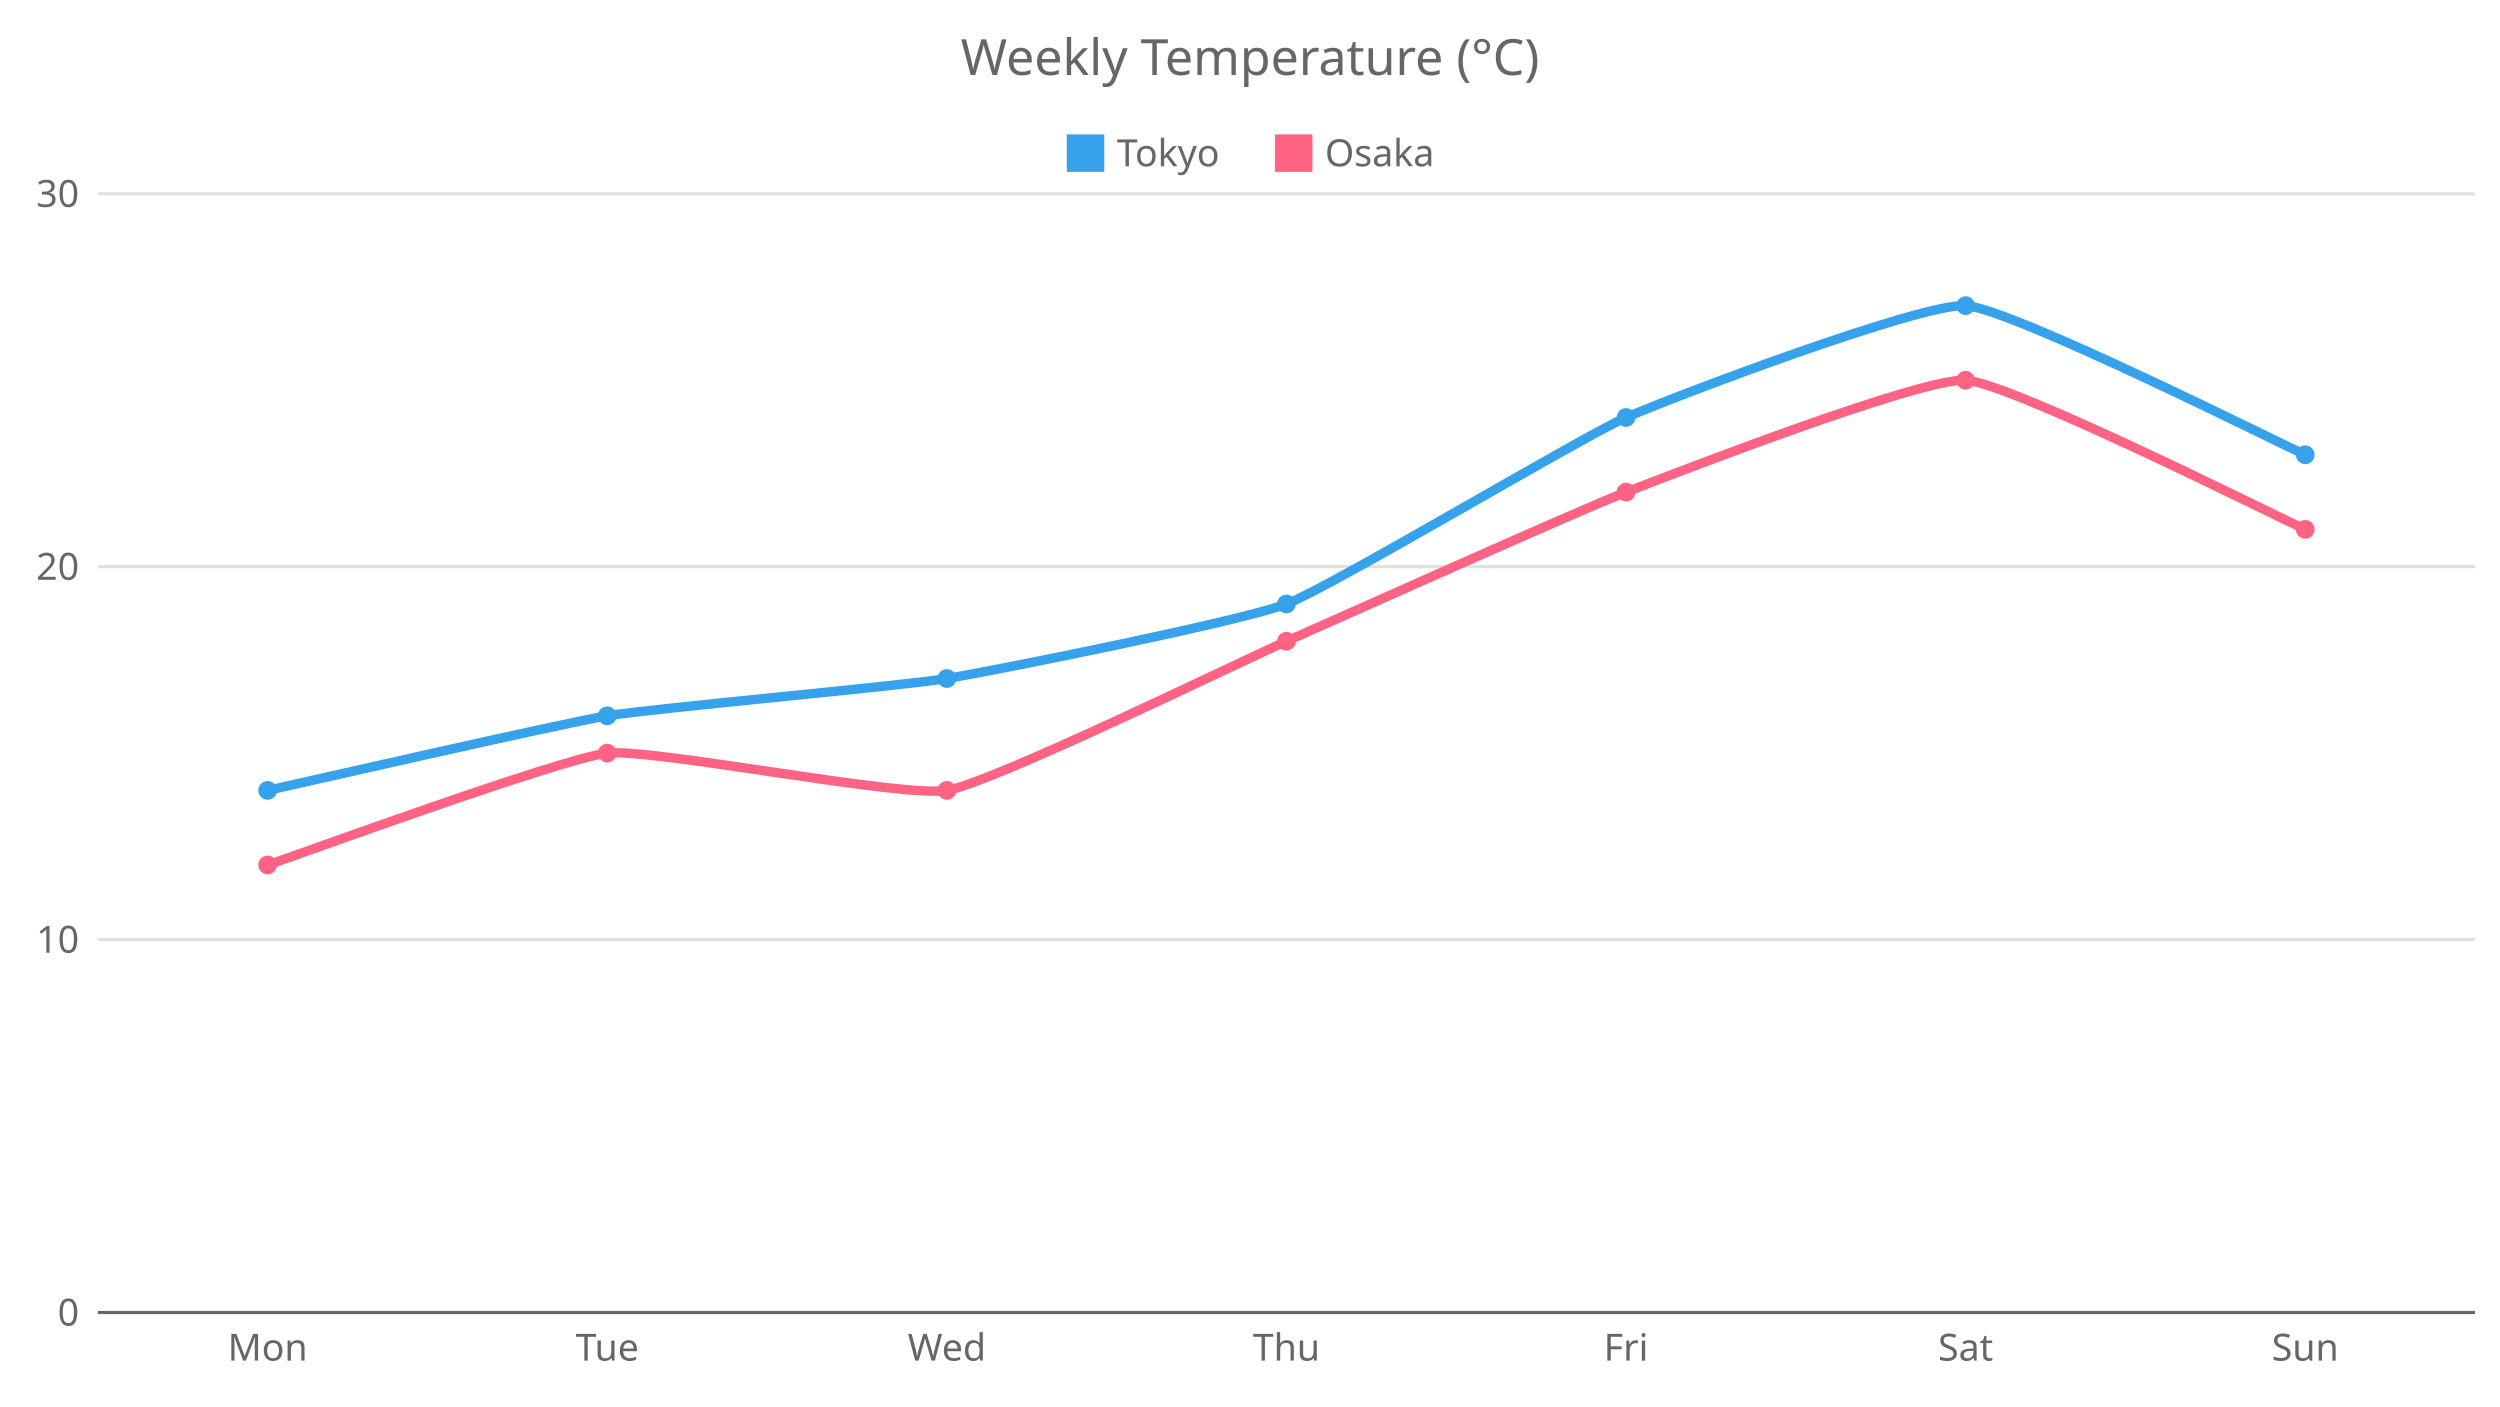
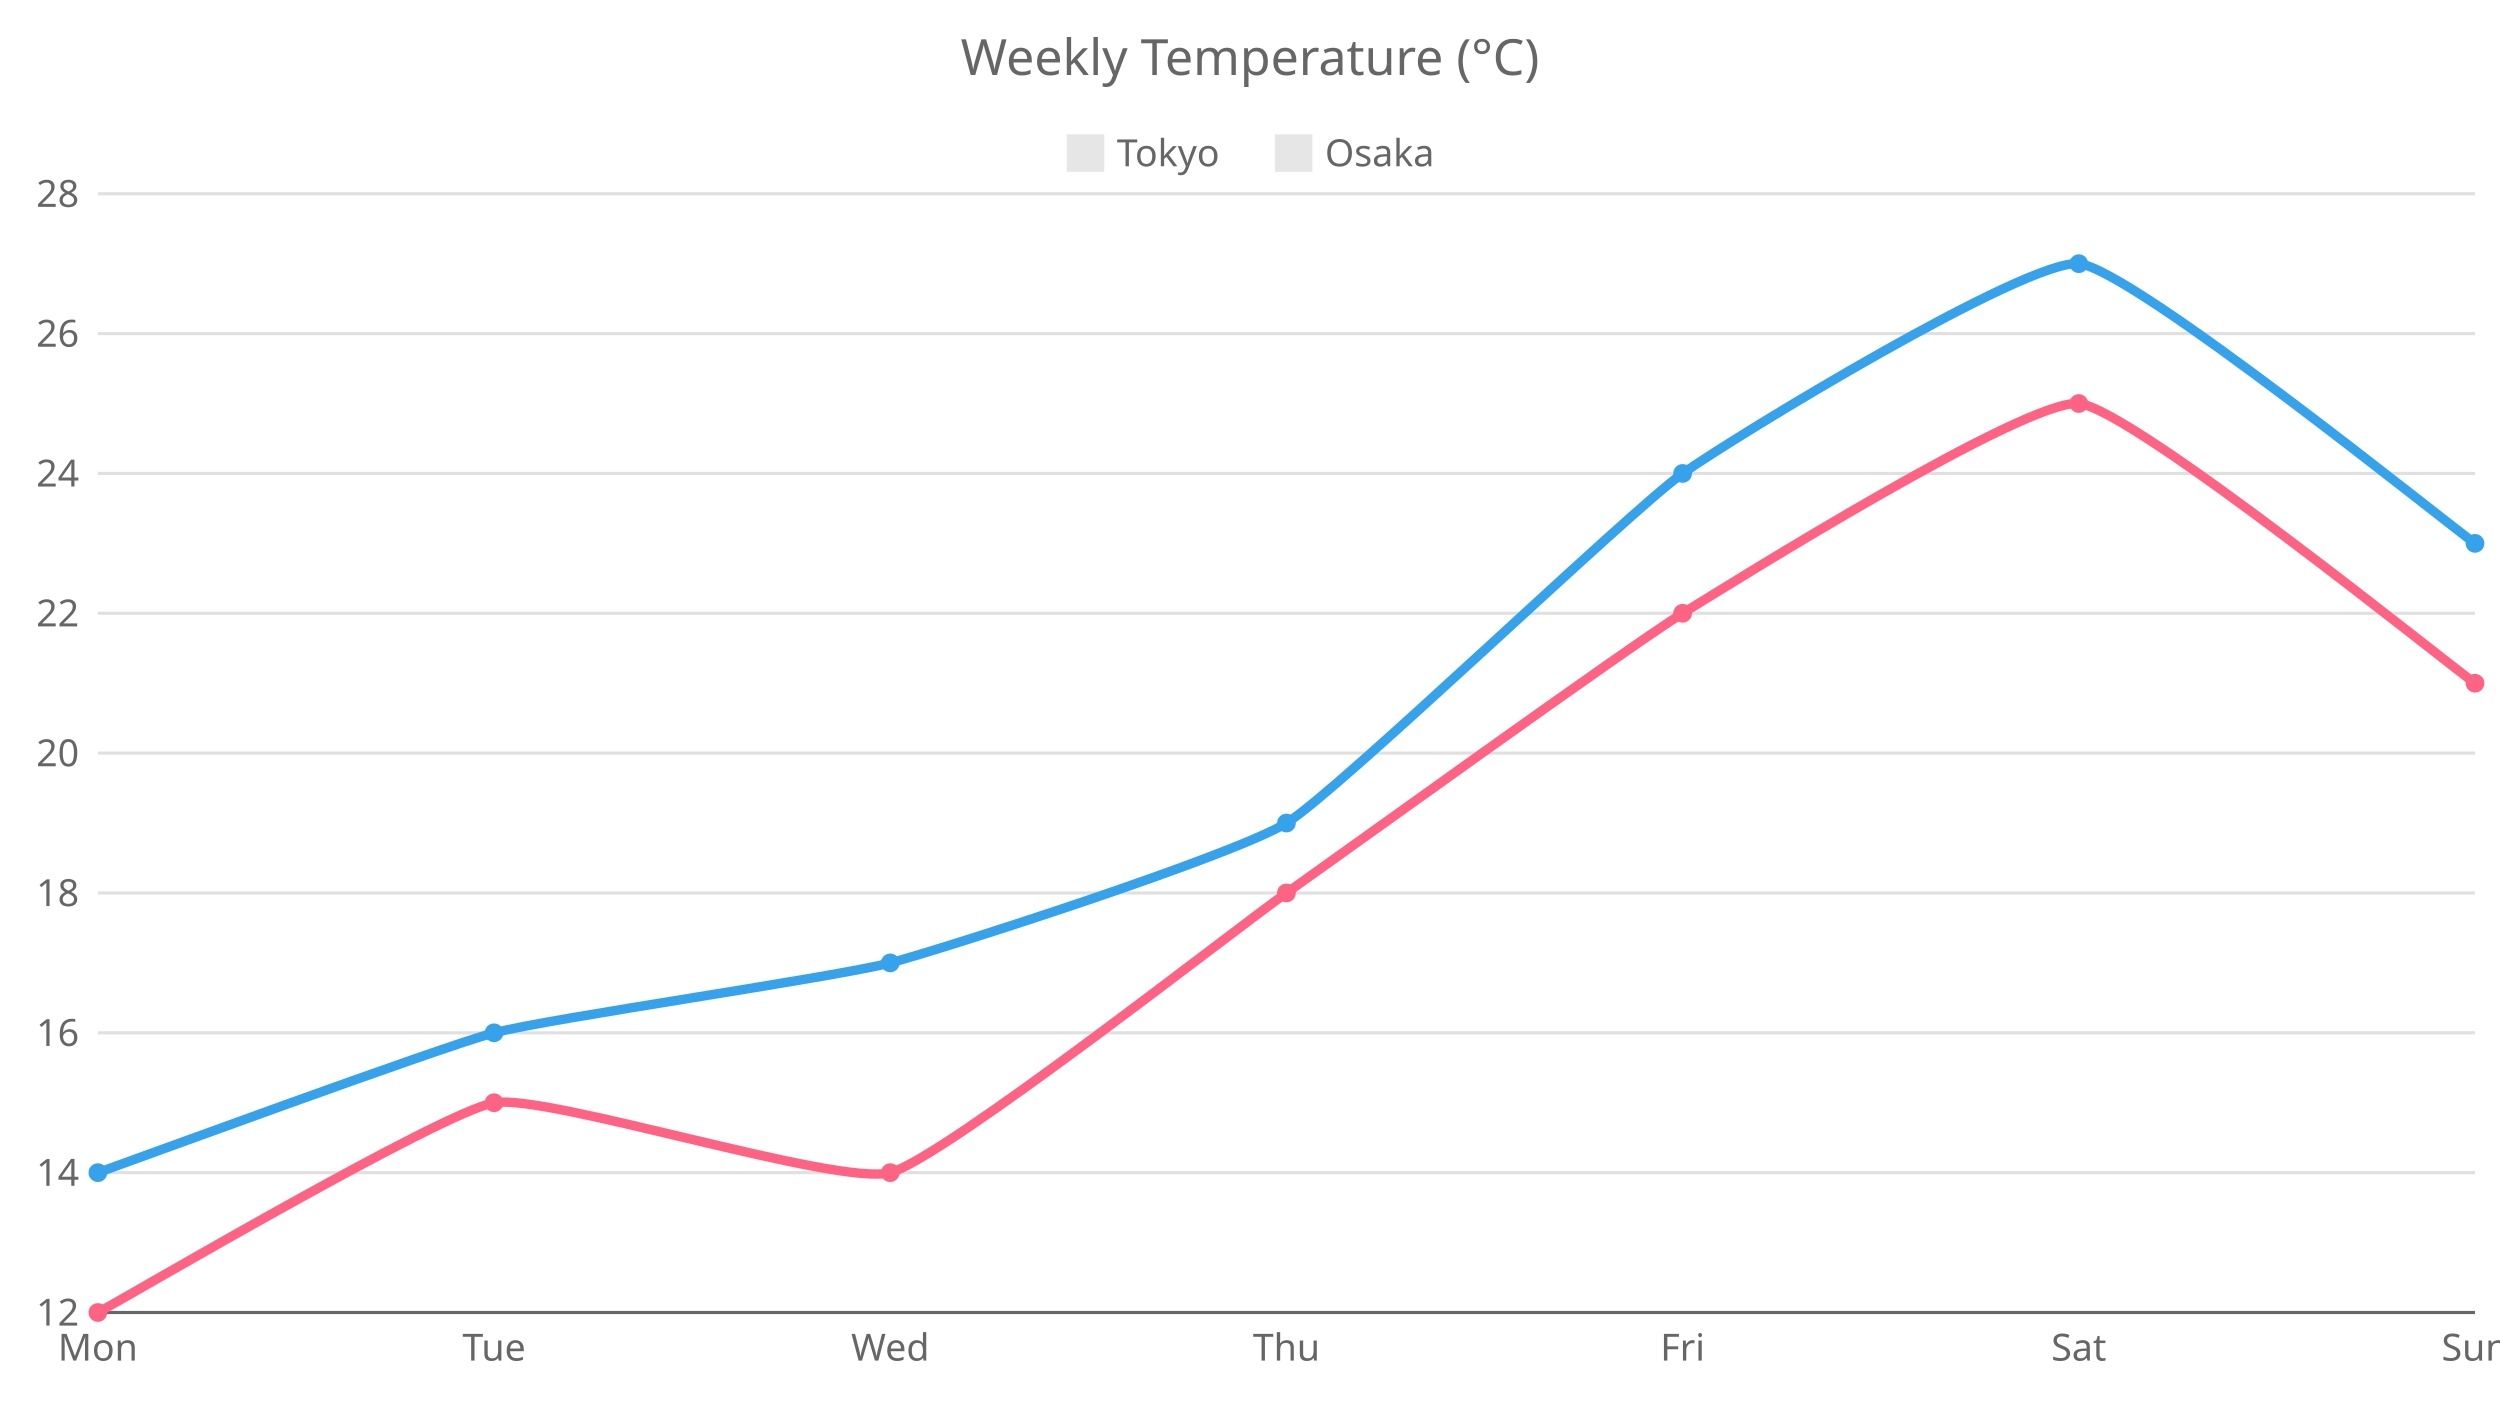
<svg xmlns="http://www.w3.org/2000/svg" width="800" height="450" viewBox="0 0 800 450">
  <text x="400" y="24" font-family="Noto Sans JP, sans-serif" font-size="16" text-anchor="middle" fill="#666666">Weekly Temperature (°C)</text>
  <line x1="31.32" y1="420" x2="792" y2="420" stroke="#e0e0e0" stroke-width="1" />
-   <text x="25.32" y="424.2" font-family="Noto Sans JP, sans-serif" font-size="12" text-anchor="end" fill="#666666">0</text>
-   <line x1="31.32" y1="300.67" x2="792" y2="300.67" stroke="#e0e0e0" stroke-width="1" />
-   <text x="25.32" y="304.87" font-family="Noto Sans JP, sans-serif" font-size="12" text-anchor="end" fill="#666666">10</text>
-   <line x1="31.32" y1="181.33" x2="792" y2="181.33" stroke="#e0e0e0" stroke-width="1" />
-   <text x="25.32" y="185.53" font-family="Noto Sans JP, sans-serif" font-size="12" text-anchor="end" fill="#666666">20</text>
+   <text x="25.32" y="424.2" font-family="Noto Sans JP, sans-serif" font-size="12" text-anchor="end" fill="#666666">12</text>
+   <line x1="31.32" y1="375.25" x2="792" y2="375.25" stroke="#e0e0e0" stroke-width="1" />
+   <text x="25.32" y="379.45" font-family="Noto Sans JP, sans-serif" font-size="12" text-anchor="end" fill="#666666">14</text>
+   <line x1="31.32" y1="330.5" x2="792" y2="330.5" stroke="#e0e0e0" stroke-width="1" />
+   <text x="25.32" y="334.7" font-family="Noto Sans JP, sans-serif" font-size="12" text-anchor="end" fill="#666666">16</text>
+   <line x1="31.32" y1="285.75" x2="792" y2="285.75" stroke="#e0e0e0" stroke-width="1" />
+   <text x="25.32" y="289.95" font-family="Noto Sans JP, sans-serif" font-size="12" text-anchor="end" fill="#666666">18</text>
+   <line x1="31.32" y1="241" x2="792" y2="241" stroke="#e0e0e0" stroke-width="1" />
+   <text x="25.32" y="245.2" font-family="Noto Sans JP, sans-serif" font-size="12" text-anchor="end" fill="#666666">20</text>
+   <line x1="31.32" y1="196.25" x2="792" y2="196.25" stroke="#e0e0e0" stroke-width="1" />
+   <text x="25.32" y="200.45" font-family="Noto Sans JP, sans-serif" font-size="12" text-anchor="end" fill="#666666">22</text>
+   <line x1="31.32" y1="151.5" x2="792" y2="151.5" stroke="#e0e0e0" stroke-width="1" />
+   <text x="25.32" y="155.7" font-family="Noto Sans JP, sans-serif" font-size="12" text-anchor="end" fill="#666666">24</text>
+   <line x1="31.32" y1="106.75" x2="792" y2="106.75" stroke="#e0e0e0" stroke-width="1" />
+   <text x="25.32" y="110.95" font-family="Noto Sans JP, sans-serif" font-size="12" text-anchor="end" fill="#666666">26</text>
  <line x1="31.32" y1="62" x2="792" y2="62" stroke="#e0e0e0" stroke-width="1" />
-   <text x="25.32" y="66.2" font-family="Noto Sans JP, sans-serif" font-size="12" text-anchor="end" fill="#666666">30</text>
+   <text x="25.32" y="66.2" font-family="Noto Sans JP, sans-serif" font-size="12" text-anchor="end" fill="#666666">28</text>
  <line x1="31.32" y1="420" x2="792" y2="420" stroke="#666666" stroke-width="1" />
-   <text x="85.65" y="435.4" font-family="Noto Sans JP, sans-serif" font-size="12" text-anchor="middle" fill="#666666">Mon</text>
-   <text x="194.32" y="435.4" font-family="Noto Sans JP, sans-serif" font-size="12" text-anchor="middle" fill="#666666">Tue</text>
-   <text x="302.99" y="435.4" font-family="Noto Sans JP, sans-serif" font-size="12" text-anchor="middle" fill="#666666">Wed</text>
+   <text x="31.32" y="435.4" font-family="Noto Sans JP, sans-serif" font-size="12" text-anchor="middle" fill="#666666">Mon</text>
+   <text x="158.1" y="435.4" font-family="Noto Sans JP, sans-serif" font-size="12" text-anchor="middle" fill="#666666">Tue</text>
+   <text x="284.88" y="435.4" font-family="Noto Sans JP, sans-serif" font-size="12" text-anchor="middle" fill="#666666">Wed</text>
  <text x="411.66" y="435.4" font-family="Noto Sans JP, sans-serif" font-size="12" text-anchor="middle" fill="#666666">Thu</text>
-   <text x="520.33" y="435.4" font-family="Noto Sans JP, sans-serif" font-size="12" text-anchor="middle" fill="#666666">Fri</text>
-   <text x="629" y="435.4" font-family="Noto Sans JP, sans-serif" font-size="12" text-anchor="middle" fill="#666666">Sat</text>
-   <text x="737.67" y="435.4" font-family="Noto Sans JP, sans-serif" font-size="12" text-anchor="middle" fill="#666666">Sun</text>
-   <rect x="341.37" y="43" width="12" height="12" fill="#36a2eb" />
+   <text x="538.44" y="435.4" font-family="Noto Sans JP, sans-serif" font-size="12" text-anchor="middle" fill="#666666">Fri</text>
+   <text x="665.22" y="435.4" font-family="Noto Sans JP, sans-serif" font-size="12" text-anchor="middle" fill="#666666">Sat</text>
+   <text x="792" y="435.4" font-family="Noto Sans JP, sans-serif" font-size="12" text-anchor="middle" fill="#666666">Sun</text>
+   <rect x="341.37" y="43" width="12" height="12" fill="#000000" fill-opacity="0.1" />
  <text x="357.37" y="53.2" font-family="Noto Sans JP, sans-serif" font-size="12" text-anchor="start" fill="#666666">Tokyo</text>
-   <rect x="407.98" y="43" width="12" height="12" fill="#ff6384" />
+   <rect x="407.98" y="43" width="12" height="12" fill="#000000" fill-opacity="0.1" />
  <text x="423.98" y="53.2" font-family="Noto Sans JP, sans-serif" font-size="12" text-anchor="start" fill="#666666">Osaka</text>
-   <path d="M 85.65 276.8 C 92.9 274.41 179.83 242.59 194.32 241 C 208.81 239.41 288.5 255.32 302.99 252.93 C 317.48 250.55 397.17 211.56 411.66 205.2 C 426.15 198.84 505.84 163.04 520.33 157.47 C 534.82 151.9 614.51 120.87 629 121.67 C 643.49 122.46 730.42 166.22 737.67 169.4 " fill="none" stroke="#ff6384" stroke-width="3" />
-   <circle cx="85.65" cy="276.8" r="3" fill="#ff6384" />
-   <circle cx="194.32" cy="241" r="3" fill="#ff6384" />
-   <circle cx="302.99" cy="252.93" r="3" fill="#ff6384" />
-   <circle cx="411.66" cy="205.2" r="3" fill="#ff6384" />
-   <circle cx="520.33" cy="157.47" r="3" fill="#ff6384" />
-   <circle cx="629" cy="121.67" r="3" fill="#ff6384" />
-   <circle cx="737.67" cy="169.4" r="3" fill="#ff6384" />
-   <path d="M 85.65 252.93 C 92.9 251.34 179.83 231.45 194.32 229.07 C 208.81 226.68 288.5 219.52 302.99 217.13 C 317.48 214.75 397.17 198.84 411.66 193.27 C 426.15 187.7 505.84 139.96 520.33 133.6 C 534.82 127.24 614.51 97 629 97.8 C 643.49 98.6 730.42 142.35 737.67 145.53 " fill="none" stroke="#36a2eb" stroke-width="3" />
-   <circle cx="85.65" cy="252.93" r="3" fill="#36a2eb" />
-   <circle cx="194.32" cy="229.07" r="3" fill="#36a2eb" />
-   <circle cx="302.99" cy="217.13" r="3" fill="#36a2eb" />
-   <circle cx="411.66" cy="193.27" r="3" fill="#36a2eb" />
-   <circle cx="520.33" cy="133.6" r="3" fill="#36a2eb" />
-   <circle cx="629" cy="97.8" r="3" fill="#36a2eb" />
-   <circle cx="737.67" cy="145.53" r="3" fill="#36a2eb" />
+   <path d="M 31.32 420 C 39.77 415.53 141.2 355.86 158.1 352.88 C 175 349.89 267.98 379.73 284.88 375.25 C 301.78 370.78 394.76 297.68 411.66 285.75 C 428.56 273.82 521.54 206.69 538.44 196.25 C 555.34 185.81 648.32 127.63 665.22 129.13 C 682.12 130.62 783.55 212.66 792 218.63 " fill="none" stroke="#ff6384" stroke-width="3" />
+   <circle cx="31.32" cy="420" r="3" fill="#ff6384" />
+   <circle cx="158.1" cy="352.88" r="3" fill="#ff6384" />
+   <circle cx="284.88" cy="375.25" r="3" fill="#ff6384" />
+   <circle cx="411.66" cy="285.75" r="3" fill="#ff6384" />
+   <circle cx="538.44" cy="196.25" r="3" fill="#ff6384" />
+   <circle cx="665.22" cy="129.13" r="3" fill="#ff6384" />
+   <circle cx="792" cy="218.63" r="3" fill="#ff6384" />
+   <path d="M 31.32 375.25 C 39.77 372.27 141.2 334.98 158.1 330.5 C 175 326.02 267.98 312.6 284.88 308.13 C 301.78 303.65 394.76 273.82 411.66 263.38 C 428.56 252.93 521.54 163.43 538.44 151.5 C 555.34 139.57 648.32 82.88 665.22 84.38 C 682.12 85.87 783.55 167.91 792 173.88 " fill="none" stroke="#36a2eb" stroke-width="3" />
+   <circle cx="31.32" cy="375.25" r="3" fill="#36a2eb" />
+   <circle cx="158.1" cy="330.5" r="3" fill="#36a2eb" />
+   <circle cx="284.88" cy="308.13" r="3" fill="#36a2eb" />
+   <circle cx="411.66" cy="263.38" r="3" fill="#36a2eb" />
+   <circle cx="538.44" cy="151.5" r="3" fill="#36a2eb" />
+   <circle cx="665.22" cy="84.38" r="3" fill="#36a2eb" />
+   <circle cx="792" cy="173.88" r="3" fill="#36a2eb" />
</svg>
